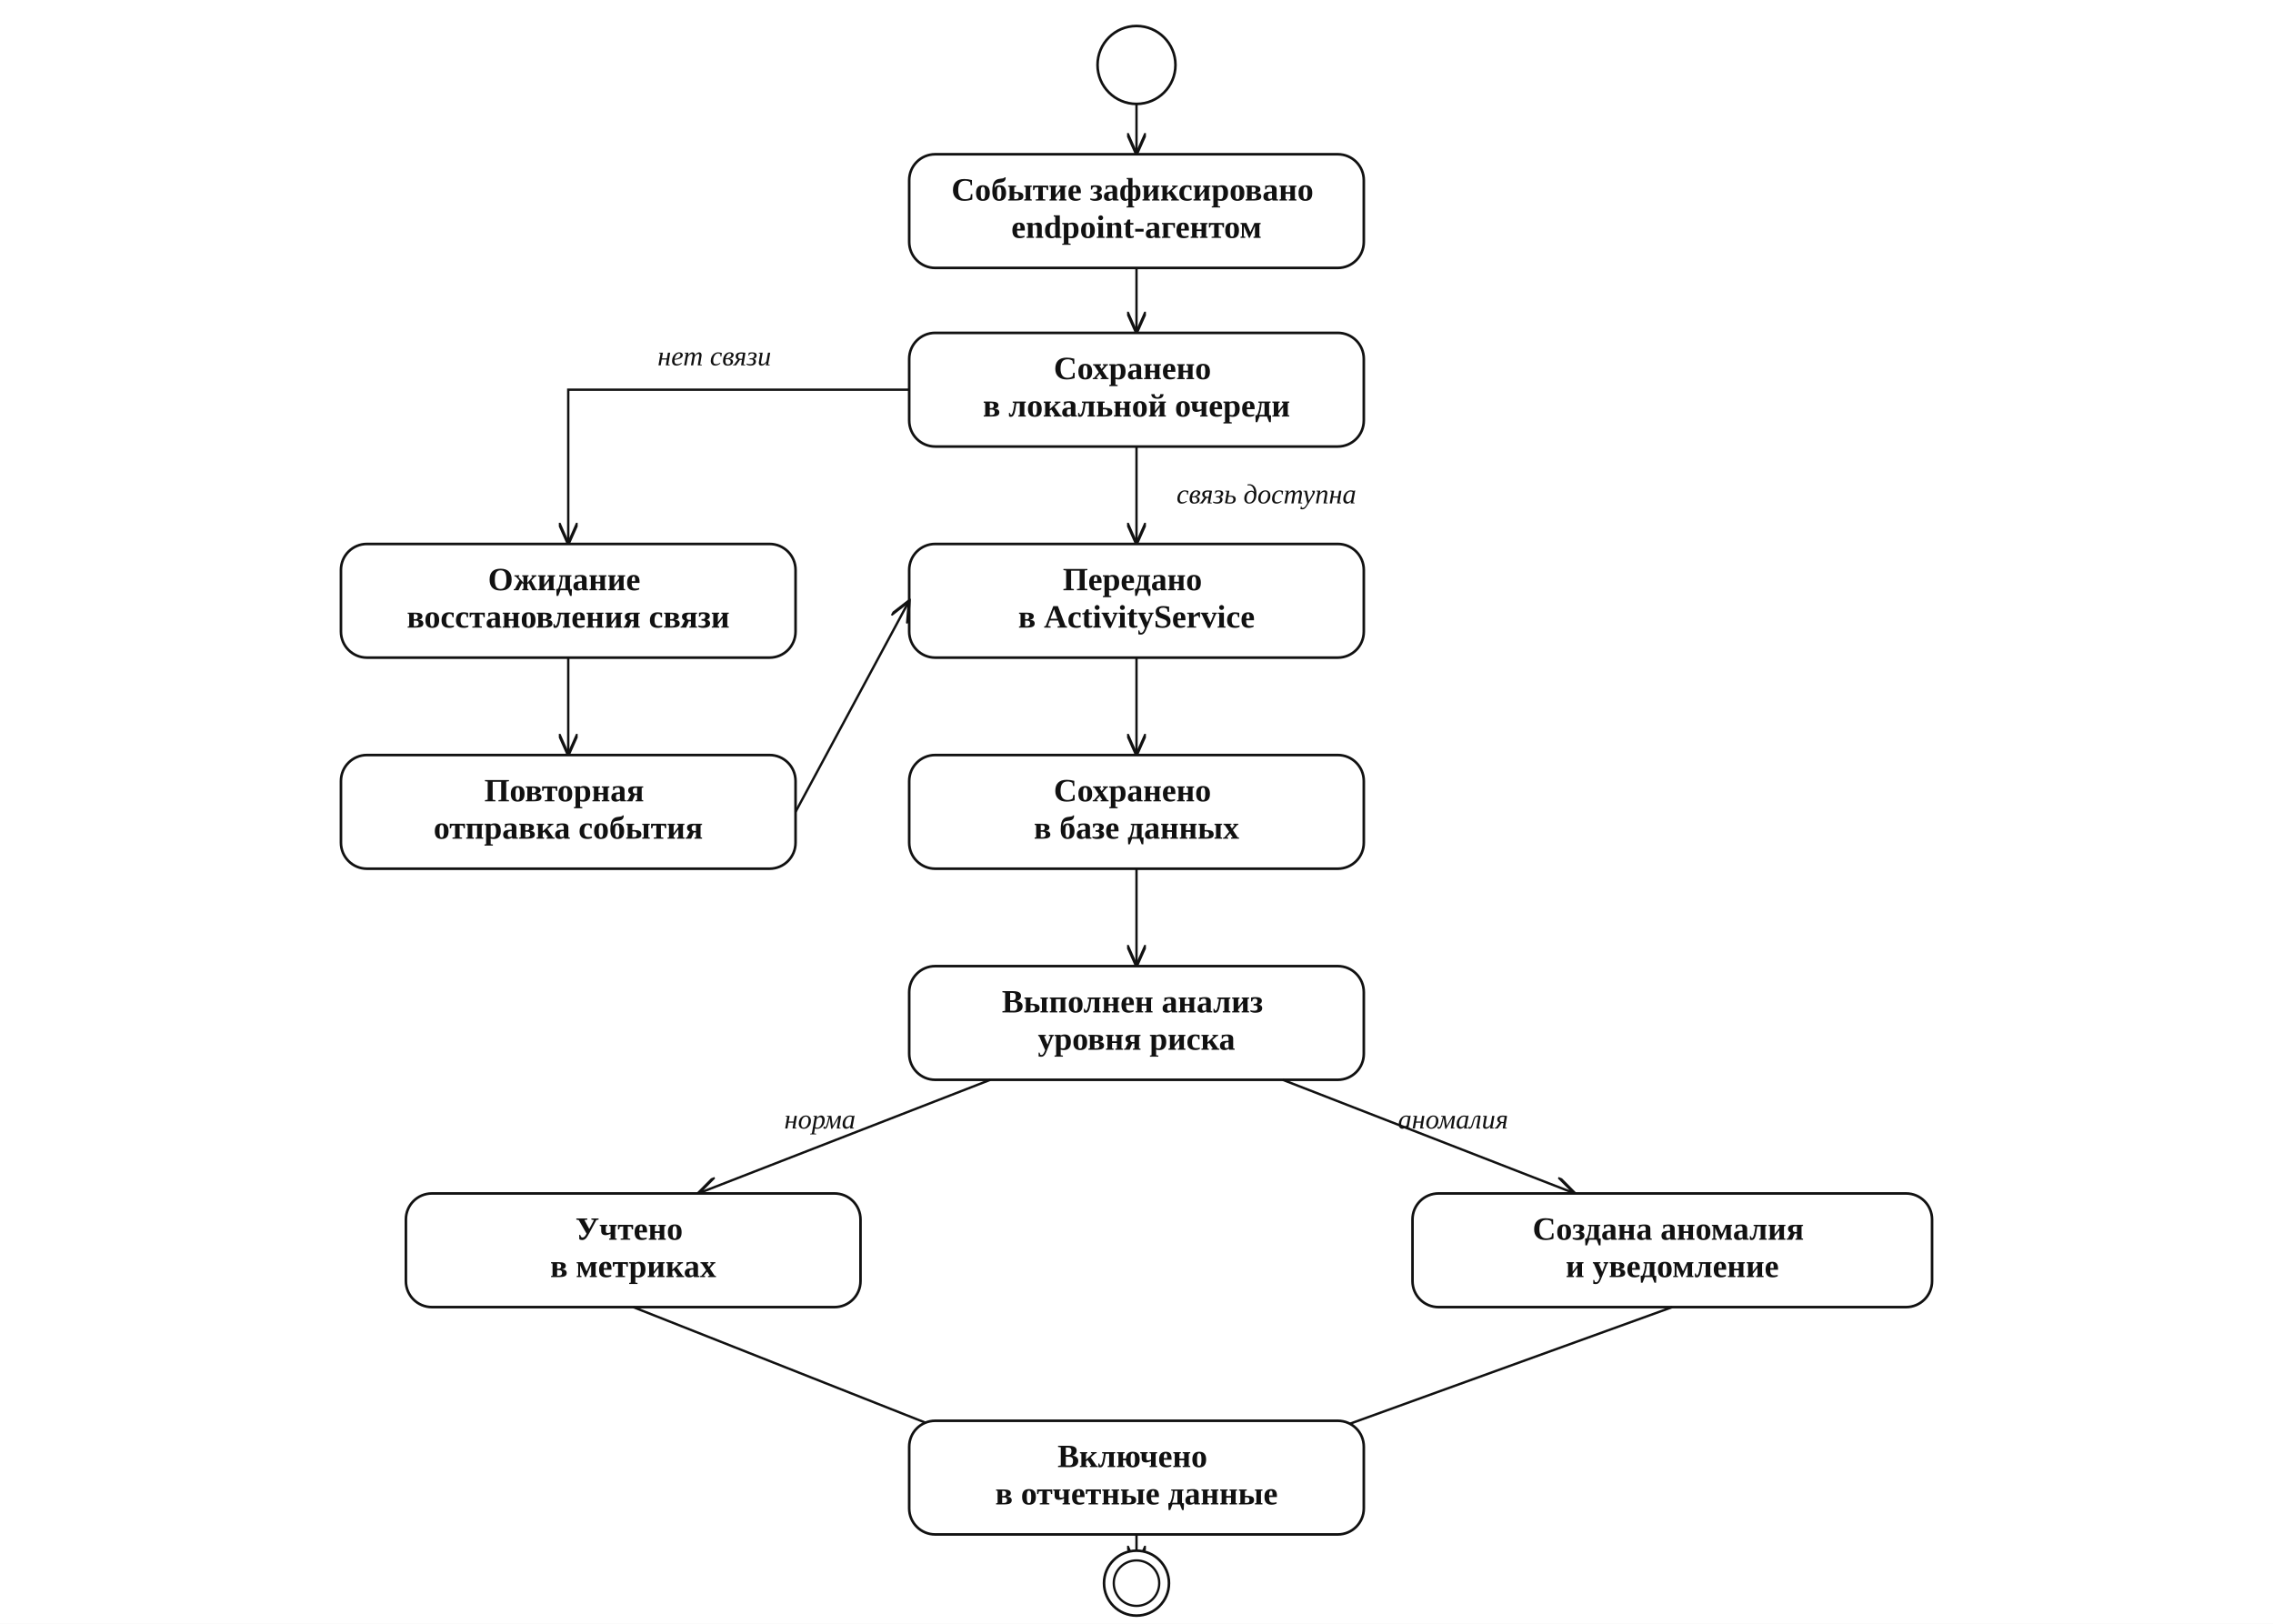
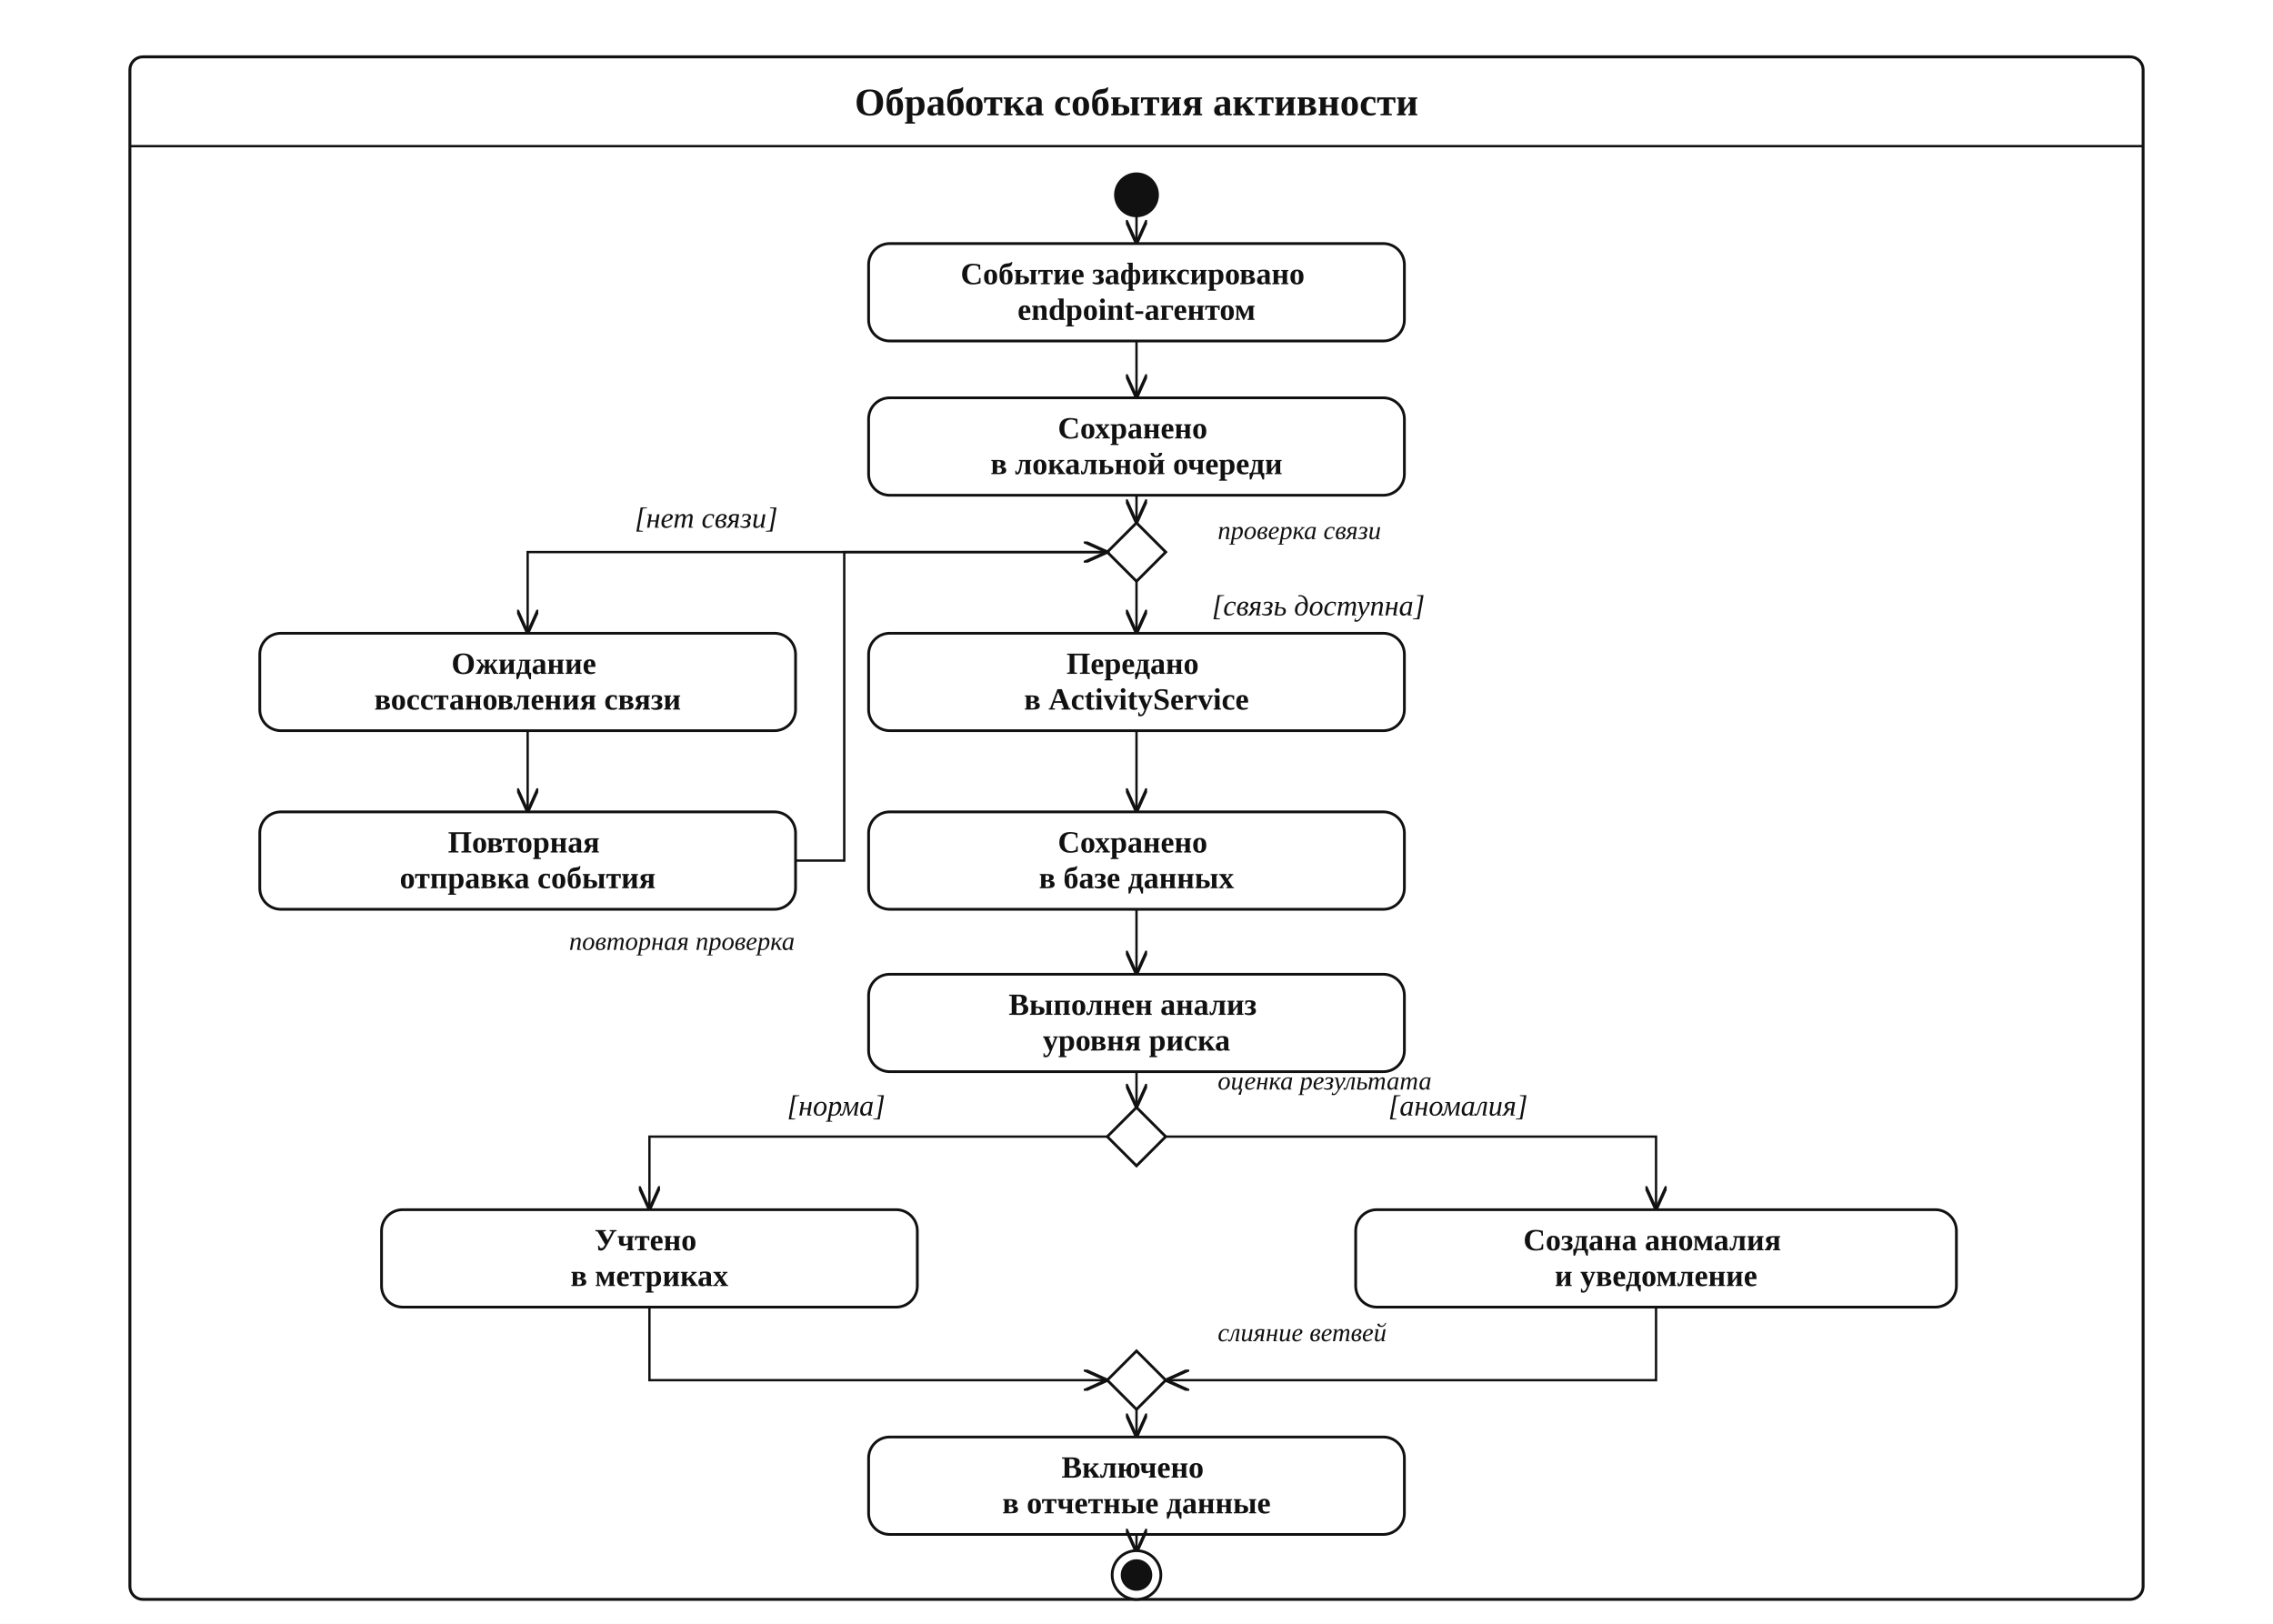
<svg xmlns="http://www.w3.org/2000/svg" width="1400" height="1000" viewBox="0 0 1400 1000">
  <defs>
-     <marker id="arrow" markerWidth="10" markerHeight="8" refX="9" refY="4" orient="auto" markerUnits="strokeWidth">
-       <path d="M0,0 L9,4 L0,8" fill="none" stroke="#111" stroke-width="1.3" />
+     <marker id="arrow" markerWidth="11" markerHeight="9" refX="10" refY="4.5" orient="auto" markerUnits="strokeWidth">
+       <path d="M0,0 L10,4.5 L0,9" fill="none" stroke="#111" stroke-width="1.4" />
    </marker>
  </defs>
  <rect width="1400" height="1000" fill="#fff" />
  <style>
-     svg { font-family: 'Times New Roman', Times, serif; }
+     svg { font-family: "Times New Roman", Times, serif; }
+     .container { fill:#fff; stroke:#111; stroke-width:1.8; }
+     .state { fill:#fff; stroke:#111; stroke-width:1.7; }
+     .choice { fill:#fff; stroke:#111; stroke-width:1.7; }
    .arrow { stroke:#111; stroke-width:1.45; fill:none; marker-end:url(#arrow); }
-     .arrow-label { font-size:17px; fill:#111; font-style:italic; }
+     .plain-line { stroke:#111; stroke-width:1.45; fill:none; }
+     .label { fill:#111; font-size:18px; font-style:italic; }
+     .small-label { fill:#111; font-size:16px; font-style:italic; }
+     .title { fill:#111; font-size:24px; font-weight:700; }
+     .state-text { fill:#111; font-size:19px; font-weight:700; }
  </style>
-   <circle cx="700" cy="40" r="24" fill="#fff" stroke="#111" stroke-width="1.6" />
-   <line class="arrow" x1="700" y1="64" x2="700" y2="95" />
-   <g>
-     <rect x="560" y="95" width="280" height="70" rx="16" ry="16" fill="#fff" stroke="#111" stroke-width="1.6" />
-     <text x="700" y="123.5" text-anchor="middle" font-size="20" font-weight="700" fill="#111">
-       <tspan x="700" dy="0">Событие зафиксировано</tspan>
-       <tspan x="700" dy="23">endpoint-агентом</tspan>
-     </text>
+   <g id="activity-event-state-machine">
+     <rect class="container" x="80" y="35" width="1240" height="950" rx="8" ry="8" />
+     <line class="plain-line" x1="80" y1="90" x2="1320" y2="90" />
+     <text class="title" x="700" y="71" text-anchor="middle">Обработка события активности</text>
+     <circle cx="700" cy="120" r="13" fill="#111" stroke="#111" stroke-width="1.6" />
+     <line class="arrow" x1="700" y1="133" x2="700" y2="150" />
+     <g>
+       <rect class="state" x="535" y="150" width="330" height="60" rx="13" ry="13" />
+       <text class="state-text" x="700" y="175" text-anchor="middle">
+         <tspan x="700" dy="0">Событие зафиксировано</tspan>
+         <tspan x="700" dy="22">endpoint-агентом</tspan>
+       </text>
+     </g>
+     <line class="arrow" x1="700" y1="210" x2="700" y2="245" />
+     <g>
+       <rect class="state" x="535" y="245" width="330" height="60" rx="13" ry="13" />
+       <text class="state-text" x="700" y="270" text-anchor="middle">
+         <tspan x="700" dy="0">Сохранено</tspan>
+         <tspan x="700" dy="22">в локальной очереди</tspan>
+       </text>
+     </g>
+     <line class="arrow" x1="700" y1="305" x2="700" y2="322" />
+     <polygon class="choice" points="700,322 718,340 700,358 682,340" />
+     <text class="small-label" x="750" y="332" text-anchor="start">проверка связи</text>
+     <path class="arrow" d="M 682 340 L 325 340 L 325 390" />
+     <text class="label" x="435" y="325" text-anchor="middle">[нет связи]</text>
+     <path class="arrow" d="M 700 358 L 700 390" />
+     <text class="label" x="812" y="379" text-anchor="middle">[связь доступна]</text>
+     <g>
+       <rect class="state" x="160" y="390" width="330" height="60" rx="13" ry="13" />
+       <text class="state-text" x="325" y="415" text-anchor="middle">
+         <tspan x="325" dy="0">Ожидание</tspan>
+         <tspan x="325" dy="22">восстановления связи</tspan>
+       </text>
+     </g>
+     <line class="arrow" x1="325" y1="450" x2="325" y2="500" />
+     <g>
+       <rect class="state" x="160" y="500" width="330" height="60" rx="13" ry="13" />
+       <text class="state-text" x="325" y="525" text-anchor="middle">
+         <tspan x="325" dy="0">Повторная</tspan>
+         <tspan x="325" dy="22">отправка события</tspan>
+       </text>
+     </g>
+     <path class="arrow" d="M 490 530 L 520 530 L 520 340 L 682 340" />
+     <text class="small-label" x="420" y="585" text-anchor="middle">повторная проверка</text>
+     <g>
+       <rect class="state" x="535" y="390" width="330" height="60" rx="13" ry="13" />
+       <text class="state-text" x="700" y="415" text-anchor="middle">
+         <tspan x="700" dy="0">Передано</tspan>
+         <tspan x="700" dy="22">в ActivityService</tspan>
+       </text>
+     </g>
+     <line class="arrow" x1="700" y1="450" x2="700" y2="500" />
+     <g>
+       <rect class="state" x="535" y="500" width="330" height="60" rx="13" ry="13" />
+       <text class="state-text" x="700" y="525" text-anchor="middle">
+         <tspan x="700" dy="0">Сохранено</tspan>
+         <tspan x="700" dy="22">в базе данных</tspan>
+       </text>
+     </g>
+     <line class="arrow" x1="700" y1="560" x2="700" y2="600" />
+     <g>
+       <rect class="state" x="535" y="600" width="330" height="60" rx="13" ry="13" />
+       <text class="state-text" x="700" y="625" text-anchor="middle">
+         <tspan x="700" dy="0">Выполнен анализ</tspan>
+         <tspan x="700" dy="22">уровня риска</tspan>
+       </text>
+     </g>
+     <line class="arrow" x1="700" y1="660" x2="700" y2="682" />
+     <polygon class="choice" points="700,682 718,700 700,718 682,700" />
+     <text class="small-label" x="750" y="671" text-anchor="start">оценка результата</text>
+     <path class="arrow" d="M 682 700 L 400 700 L 400 745" />
+     <text class="label" x="515" y="687" text-anchor="middle">[норма]</text>
+     <path class="arrow" d="M 718 700 L 1020 700 L 1020 745" />
+     <text class="label" x="898" y="687" text-anchor="middle">[аномалия]</text>
+     <g>
+       <rect class="state" x="235" y="745" width="330" height="60" rx="13" ry="13" />
+       <text class="state-text" x="400" y="770" text-anchor="middle">
+         <tspan x="400" dy="0">Учтено</tspan>
+         <tspan x="400" dy="22">в метриках</tspan>
+       </text>
+     </g>
+     <g>
+       <rect class="state" x="835" y="745" width="370" height="60" rx="13" ry="13" />
+       <text class="state-text" x="1020" y="770" text-anchor="middle">
+         <tspan x="1020" dy="0">Создана аномалия</tspan>
+         <tspan x="1020" dy="22">и уведомление</tspan>
+       </text>
+     </g>
+     <path class="arrow" d="M 400 805 L 400 850 L 682 850" />
+     <path class="arrow" d="M 1020 805 L 1020 850 L 718 850" />
+     <polygon class="choice" points="700,832 718,850 700,868 682,850" />
+     <text class="small-label" x="750" y="826" text-anchor="start">слияние ветвей</text>
+     <line class="arrow" x1="700" y1="868" x2="700" y2="885" />
+     <g>
+       <rect class="state" x="535" y="885" width="330" height="60" rx="13" ry="13" />
+       <text class="state-text" x="700" y="910" text-anchor="middle">
+         <tspan x="700" dy="0">Включено</tspan>
+         <tspan x="700" dy="22">в отчетные данные</tspan>
+       </text>
+     </g>
+     <line class="arrow" x1="700" y1="945" x2="700" y2="956" />
+     <circle cx="700" cy="970" r="15" fill="#fff" stroke="#111" stroke-width="1.7" />
+     <circle cx="700" cy="970" r="9" fill="#111" stroke="#111" stroke-width="1.4" />
  </g>
-   <line class="arrow" x1="700" y1="165" x2="700" y2="205" />
-   <g>
-     <rect x="560" y="205" width="280" height="70" rx="16" ry="16" fill="#fff" stroke="#111" stroke-width="1.6" />
-     <text x="700" y="233.5" text-anchor="middle" font-size="20" font-weight="700" fill="#111">
-       <tspan x="700" dy="0">Сохранено</tspan>
-       <tspan x="700" dy="23">в локальной очереди</tspan>
-     </text>
-   </g>
-   <line class="arrow" x1="700" y1="275" x2="700" y2="335" />
-   <text class="arrow-label" x="780" y="310" text-anchor="middle">связь доступна</text>
-   <g>
-     <rect x="560" y="335" width="280" height="70" rx="16" ry="16" fill="#fff" stroke="#111" stroke-width="1.6" />
-     <text x="700" y="363.5" text-anchor="middle" font-size="20" font-weight="700" fill="#111">
-       <tspan x="700" dy="0">Передано</tspan>
-       <tspan x="700" dy="23">в ActivityService</tspan>
-     </text>
-   </g>
-   <path class="arrow" d="M 560 240 L 350 240 L 350 335" />
-   <text class="arrow-label" x="440" y="225" text-anchor="middle">нет связи</text>
-   <g>
-     <rect x="210" y="335" width="280" height="70" rx="16" ry="16" fill="#fff" stroke="#111" stroke-width="1.6" />
-     <text x="350" y="363.5" text-anchor="middle" font-size="20" font-weight="700" fill="#111">
-       <tspan x="350" dy="0">Ожидание</tspan>
-       <tspan x="350" dy="23">восстановления связи</tspan>
-     </text>
-   </g>
-   <line class="arrow" x1="350" y1="405" x2="350" y2="465" />
-   <g>
-     <rect x="210" y="465" width="280" height="70" rx="16" ry="16" fill="#fff" stroke="#111" stroke-width="1.6" />
-     <text x="350" y="493.5" text-anchor="middle" font-size="20" font-weight="700" fill="#111">
-       <tspan x="350" dy="0">Повторная</tspan>
-       <tspan x="350" dy="23">отправка события</tspan>
-     </text>
-   </g>
-   <line class="arrow" x1="490" y1="500" x2="560" y2="370" />
-   <line class="arrow" x1="700" y1="405" x2="700" y2="465" />
-   <g>
-     <rect x="560" y="465" width="280" height="70" rx="16" ry="16" fill="#fff" stroke="#111" stroke-width="1.6" />
-     <text x="700" y="493.5" text-anchor="middle" font-size="20" font-weight="700" fill="#111">
-       <tspan x="700" dy="0">Сохранено</tspan>
-       <tspan x="700" dy="23">в базе данных</tspan>
-     </text>
-   </g>
-   <line class="arrow" x1="700" y1="535" x2="700" y2="595" />
-   <g>
-     <rect x="560" y="595" width="280" height="70" rx="16" ry="16" fill="#fff" stroke="#111" stroke-width="1.6" />
-     <text x="700" y="623.5" text-anchor="middle" font-size="20" font-weight="700" fill="#111">
-       <tspan x="700" dy="0">Выполнен анализ</tspan>
-       <tspan x="700" dy="23">уровня риска</tspan>
-     </text>
-   </g>
-   <path class="arrow" d="M 610 665 L 430 735" />
-   <text class="arrow-label" x="505" y="695" text-anchor="middle">норма</text>
-   <g>
-     <rect x="250" y="735" width="280" height="70" rx="16" ry="16" fill="#fff" stroke="#111" stroke-width="1.6" />
-     <text x="390" y="763.5" text-anchor="middle" font-size="20" font-weight="700" fill="#111">
-       <tspan x="390" dy="0">Учтено</tspan>
-       <tspan x="390" dy="23">в метриках</tspan>
-     </text>
-   </g>
-   <path class="arrow" d="M 790 665 L 970 735" />
-   <text class="arrow-label" x="895" y="695" text-anchor="middle">аномалия</text>
-   <g>
-     <rect x="870" y="735" width="320" height="70" rx="16" ry="16" fill="#fff" stroke="#111" stroke-width="1.6" />
-     <text x="1030" y="763.5" text-anchor="middle" font-size="20" font-weight="700" fill="#111">
-       <tspan x="1030" dy="0">Создана аномалия</tspan>
-       <tspan x="1030" dy="23">и уведомление</tspan>
-     </text>
-   </g>
-   <path class="arrow" d="M 390 805 L 605 890" />
-   <path class="arrow" d="M 1030 805 L 795 890" />
-   <g>
-     <rect x="560" y="875" width="280" height="70" rx="16" ry="16" fill="#fff" stroke="#111" stroke-width="1.6" />
-     <text x="700" y="903.5" text-anchor="middle" font-size="20" font-weight="700" fill="#111">
-       <tspan x="700" dy="0">Включено</tspan>
-       <tspan x="700" dy="23">в отчетные данные</tspan>
-     </text>
-   </g>
-   <line class="arrow" x1="700" y1="945" x2="700" y2="965" />
-   <circle cx="700" cy="975" r="20" fill="#fff" stroke="#111" stroke-width="1.6" />
-   <circle cx="700" cy="975" r="14" fill="#fff" stroke="#111" stroke-width="1.4" />
</svg>
